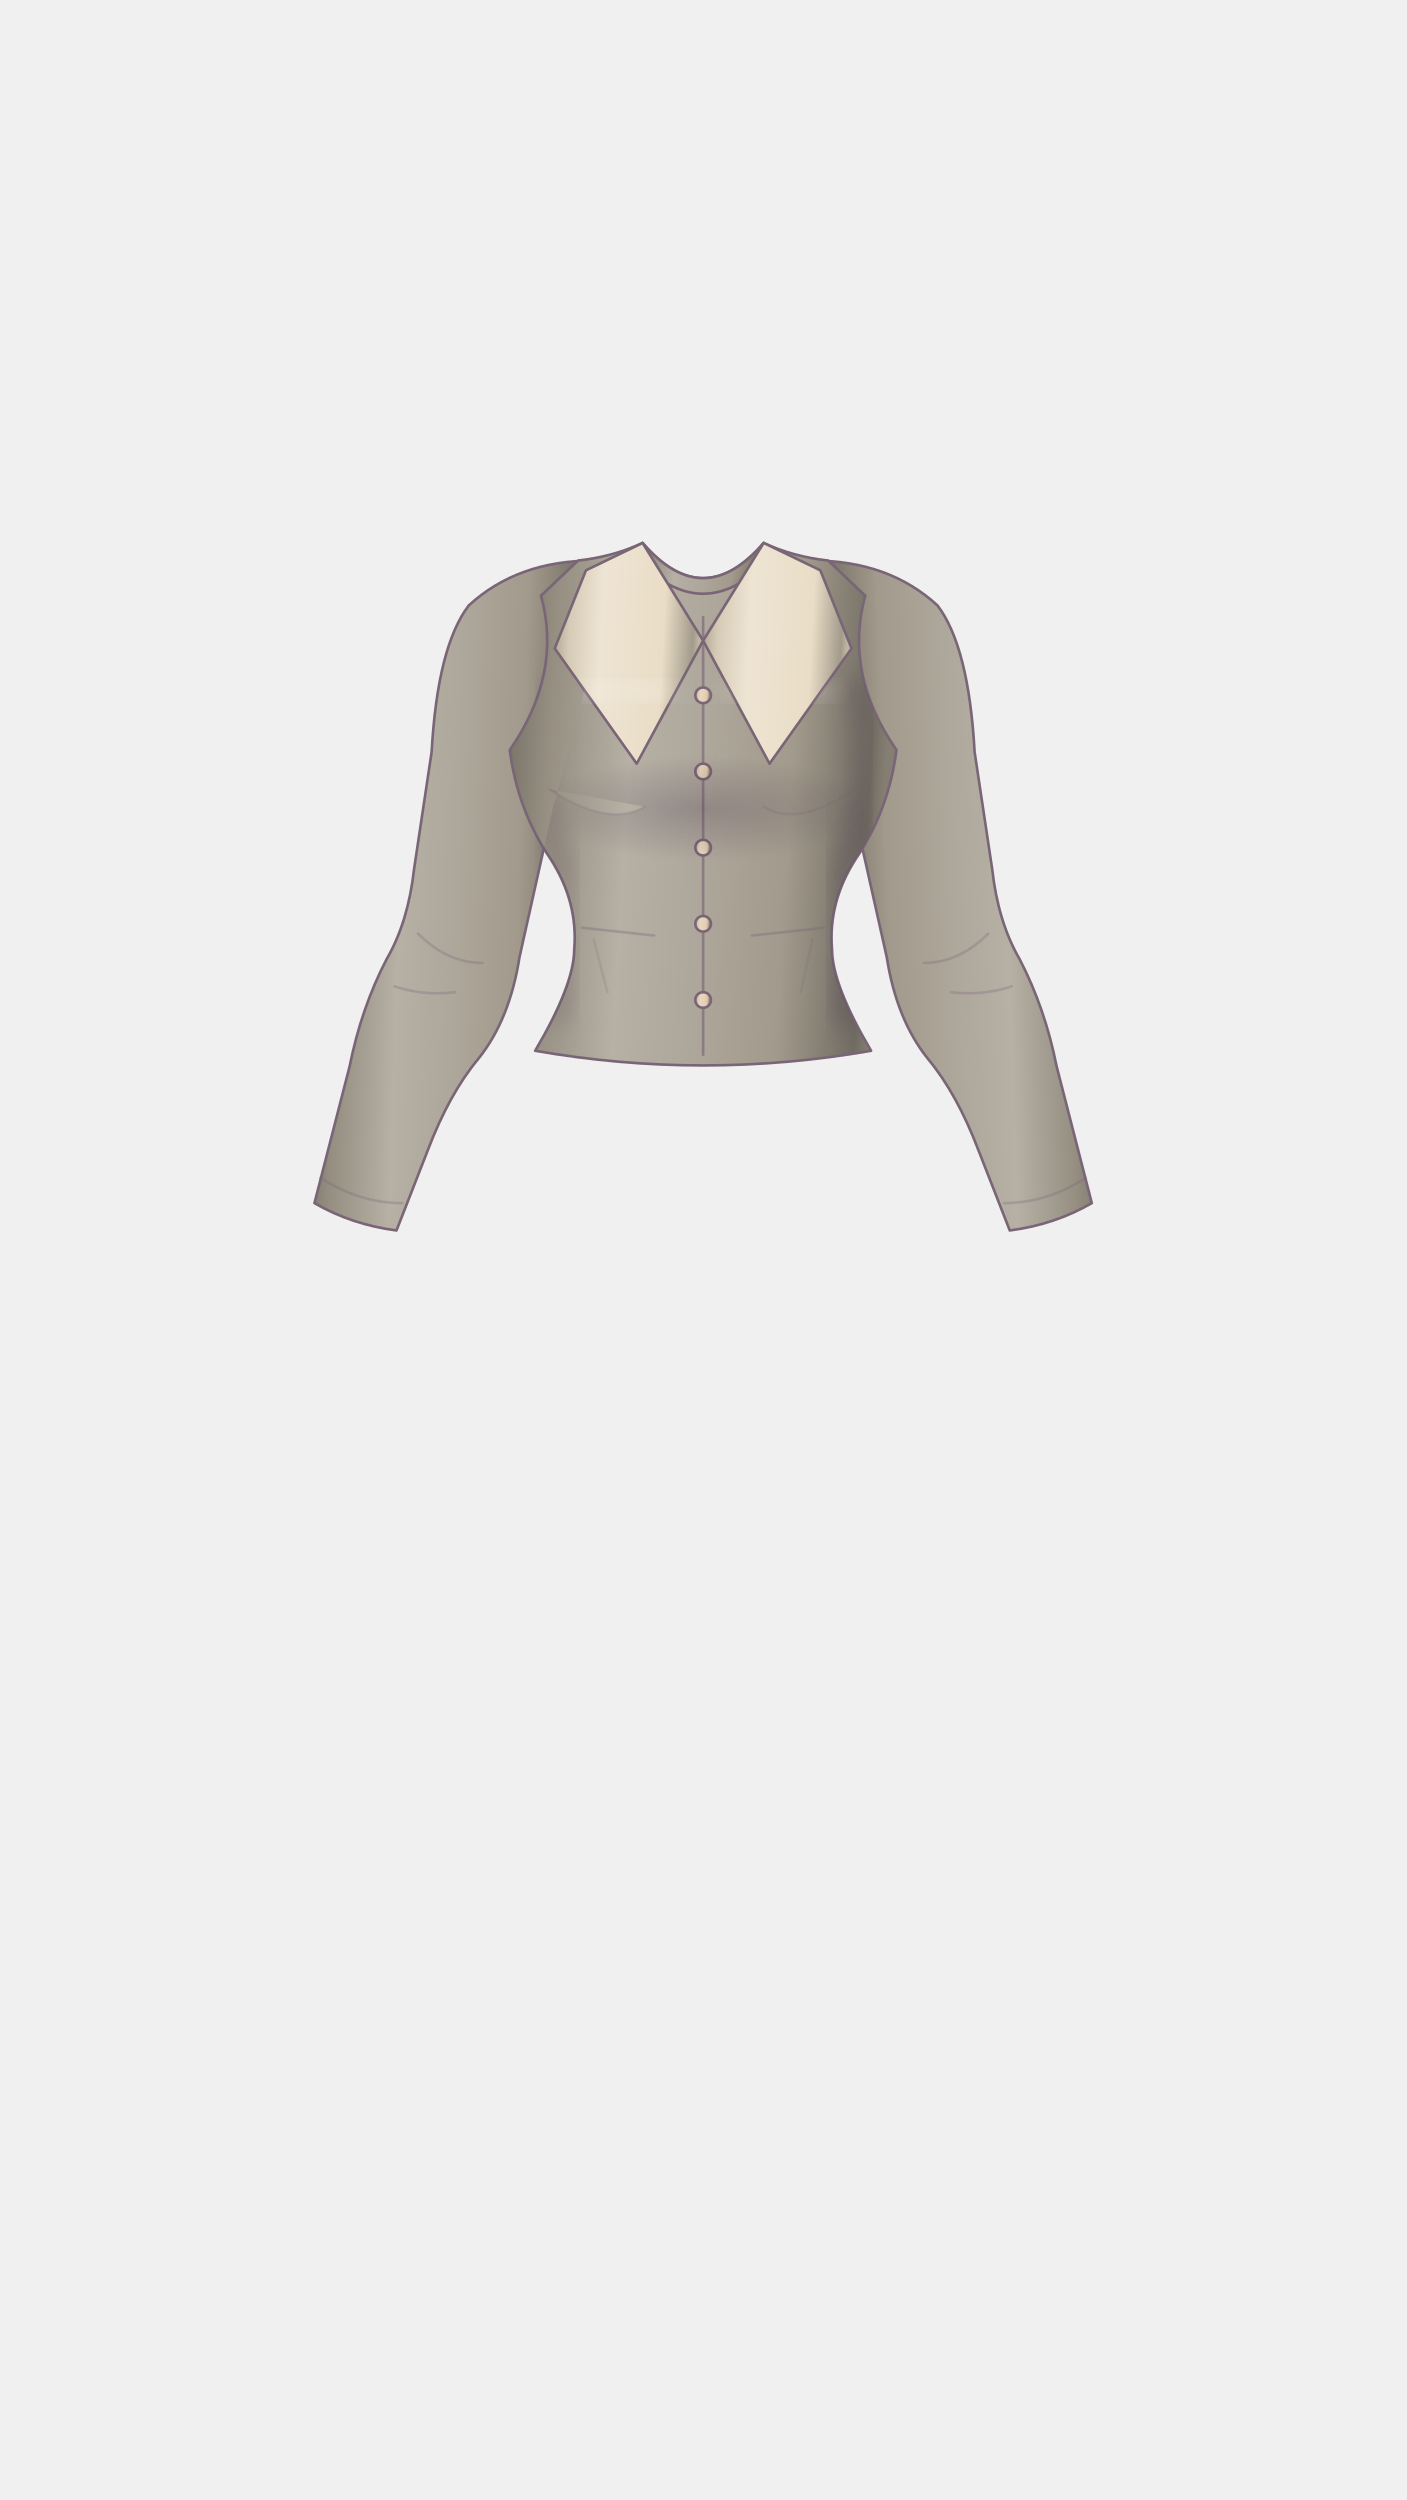
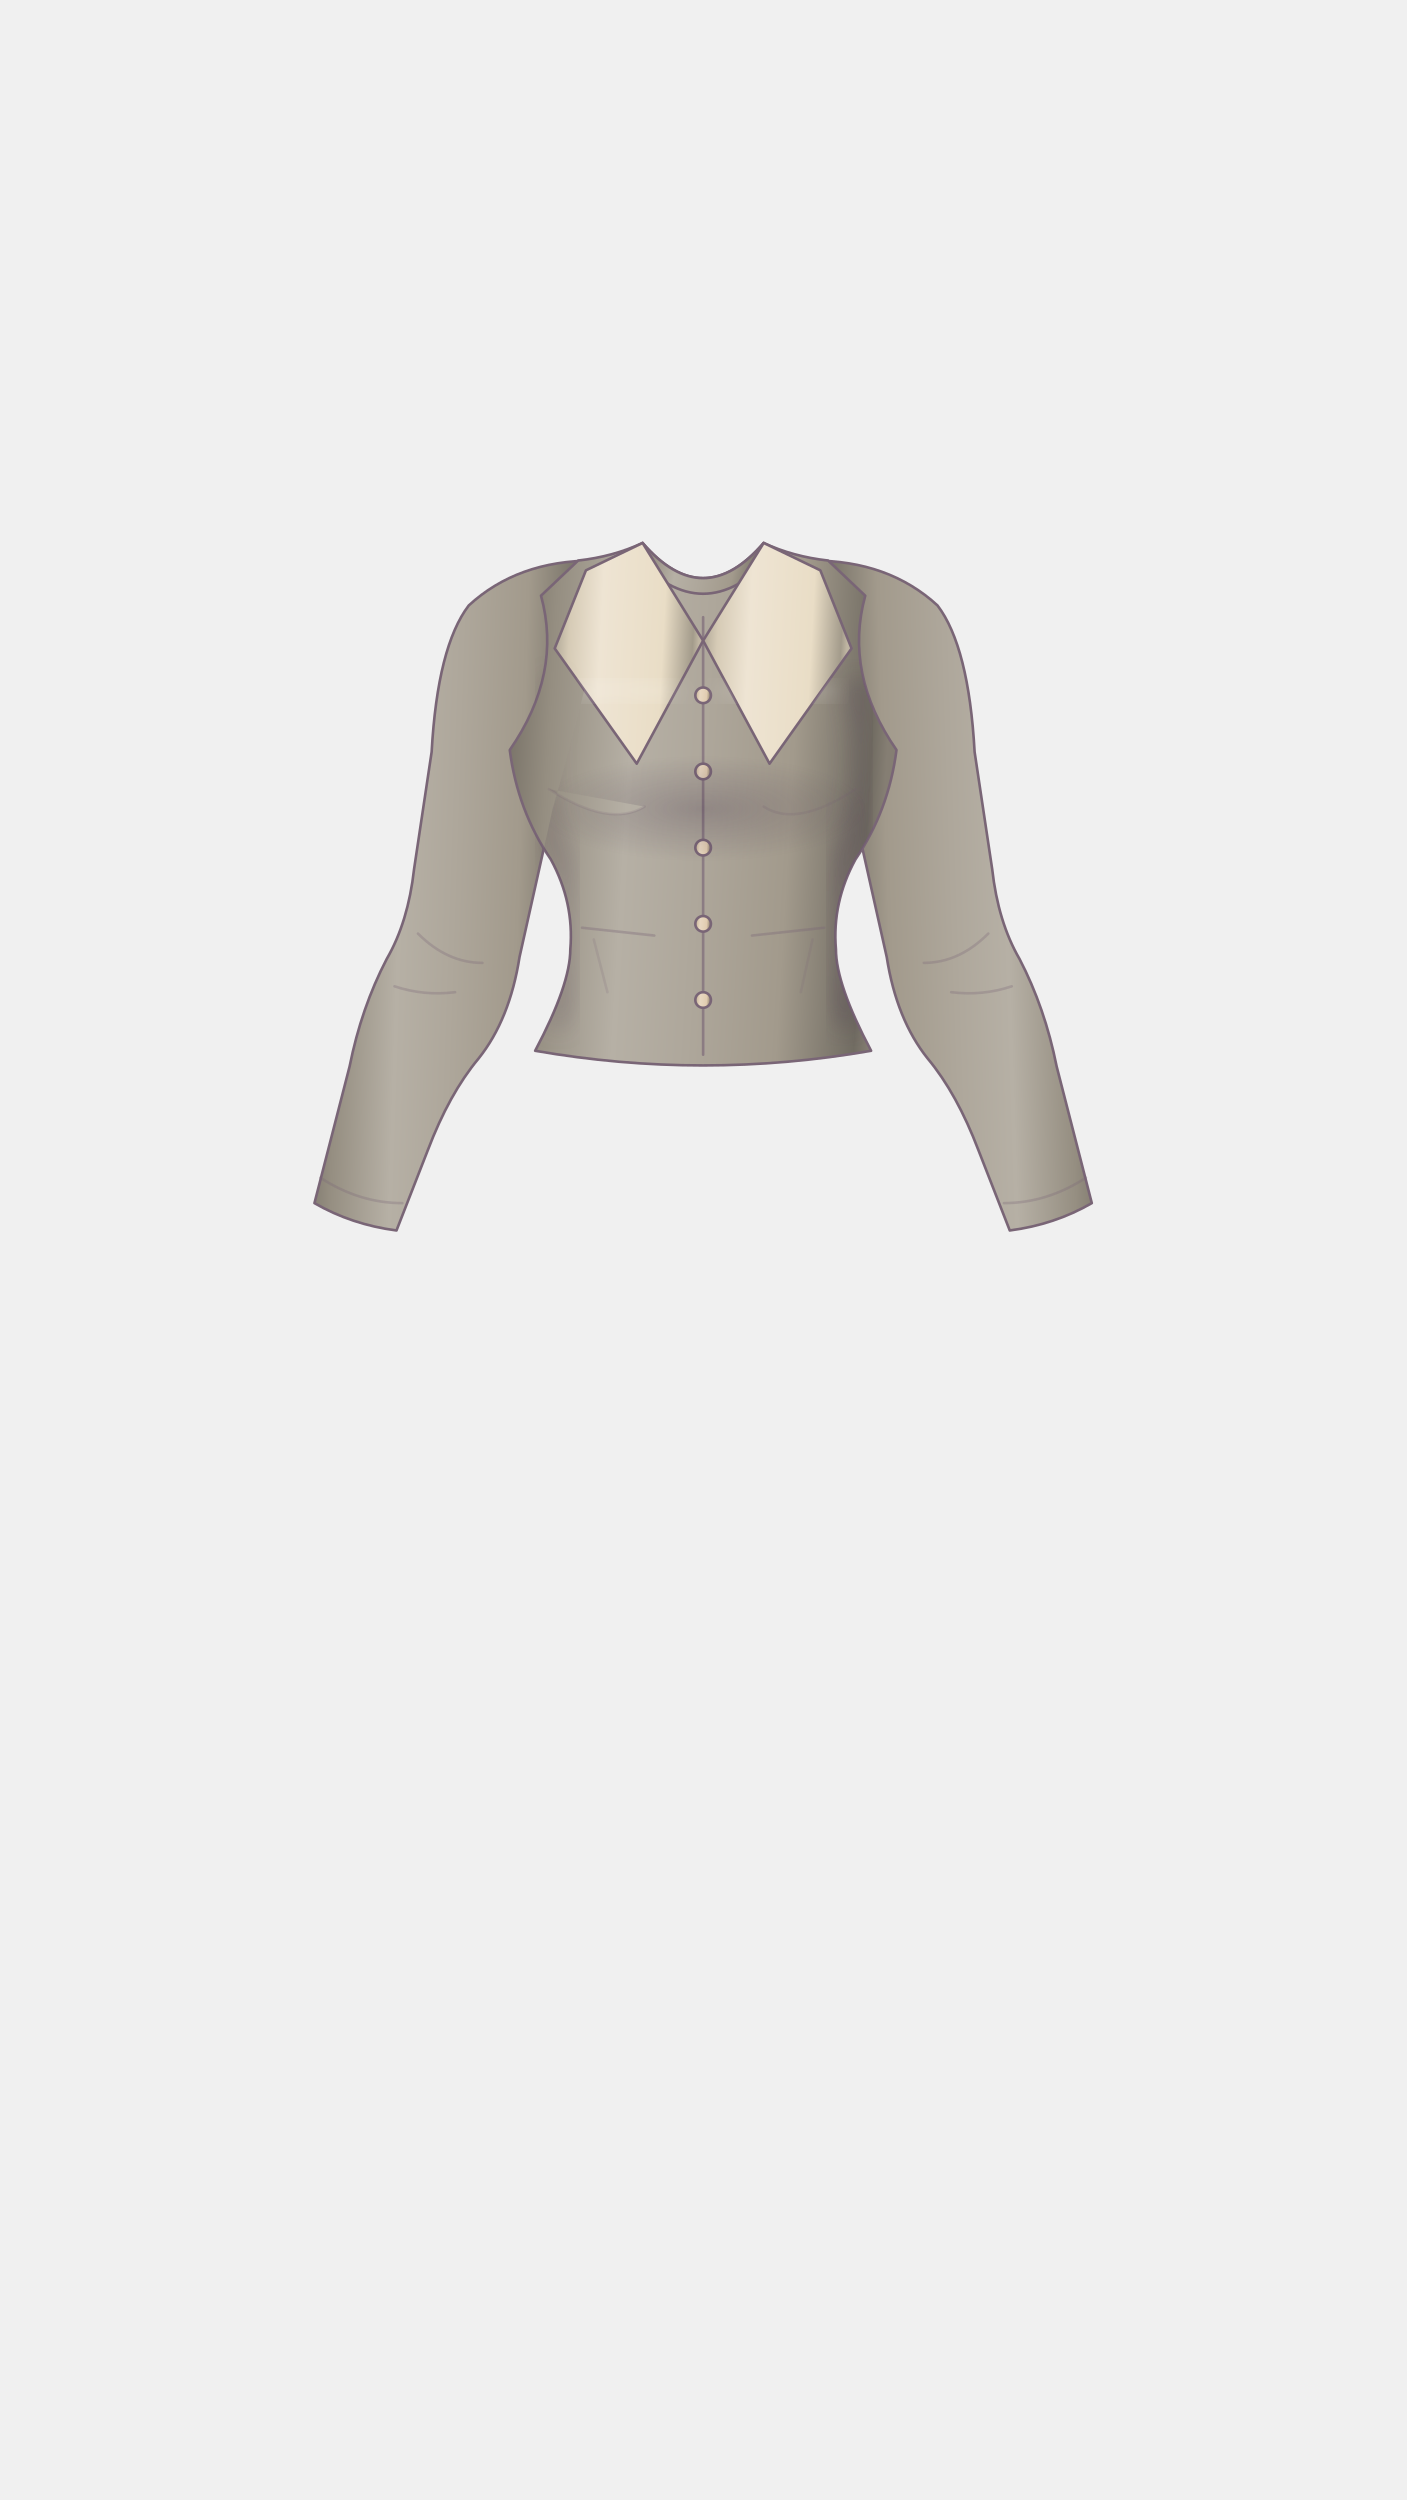
<svg xmlns="http://www.w3.org/2000/svg" width="720" height="1280" viewBox="0 0 720 1280" fill="none">
  <defs>
-     <linearGradient id="m1ushdrj-0" x1="0" y1="0" x2="1" y2=".08">
+     <linearGradient id="ms6vsl3-0" x1="0" y1="0" x2="1" y2=".08">
      <stop stop-color="#736d63" />
      <stop offset=".13" stop-color="#958e81" />
      <stop offset=".34" stop-color="#b6b0a5" />
      <stop offset=".53" stop-color="#aea79b" />
      <stop offset=".76" stop-color="#a29a8c" />
      <stop offset=".96" stop-color="#716c62" />
      <stop offset="1" stop-color="#857e73" />
    </linearGradient>
-     <linearGradient id="m1ushdrj-1" x1="0" y1="0" x2="1" y2=".08">
+     <linearGradient id="ms6vsl3-1" x1="0" y1="0" x2="1" y2=".08">
      <stop stop-color="#a59d8d" />
      <stop offset=".13" stop-color="#d6cbb6" />
      <stop offset=".34" stop-color="#eee4d3" />
      <stop offset=".53" stop-color="#ece1cd" />
      <stop offset=".76" stop-color="#e9ddc6" />
      <stop offset=".96" stop-color="#a39b8b" />
      <stop offset="1" stop-color="#bfb5a2" />
    </linearGradient>
-     <linearGradient id="m1ushdrj-2" x1="0" y1="0" x2="1" y2=".08">
+     <linearGradient id="ms6vsl3-2" x1="0" y1="0" x2="1" y2=".08">
      <stop stop-color="#a0917d" />
      <stop offset=".13" stop-color="#cfbca2" />
      <stop offset=".34" stop-color="#e8d7c1" />
      <stop offset=".53" stop-color="#e5d3ba" />
      <stop offset=".76" stop-color="#e1ccb0" />
      <stop offset=".96" stop-color="#9e8f7b" />
      <stop offset="1" stop-color="#b9a790" />
    </linearGradient>
  </defs>
  <g stroke="#796576" stroke-width="1.35" stroke-linecap="round" stroke-linejoin="round">
    <defs>
      <clipPath id="cloth-clip">
-         <path d="M304 287 Q265 287 240 310 Q224 331 221 385 L212 445 Q209 472 198 491 Q185 516 179 546 L161 616 Q180 627 203 630 L219 589 Q230 560 245 542 Q261 522 266 490 L283 414 Q296 369 305 328Z" fill="url(#m1ushdrj-0)" />
+         <path d="M304 287 Q265 287 240 310 Q224 331 221 385 L212 445 Q209 472 198 491 Q185 516 179 546 L161 616 Q180 627 203 630 L219 589 Q230 560 245 542 Q261 522 266 490 L283 414 Q296 369 305 328Z" fill="url(#ms6vsl3-0)" />
        <path d="M164 603 Q184 616 206 616 M214 478 Q229 493 247 493 M202 505 Q217 510 233 508" stroke="#796576" opacity="0.3" />
        <g transform="translate(720 0) scale(-1 1)">
-           <path d="M304 287 Q265 287 240 310 Q224 331 221 385 L212 445 Q209 472 198 491 Q185 516 179 546 L161 616 Q180 627 203 630 L219 589 Q230 560 245 542 Q261 522 266 490 L283 414 Q296 369 305 328Z" fill="url(#m1ushdrj-0)" />
+           <path d="M304 287 Q265 287 240 310 Q224 331 221 385 L212 445 Q209 472 198 491 Q185 516 179 546 L161 616 Q180 627 203 630 L219 589 Q230 560 245 542 Q261 522 266 490 L283 414 Q296 369 305 328Z" fill="url(#ms6vsl3-0)" />
          <path d="M164 603 Q184 616 206 616 M214 478 Q229 493 247 493 M202 505 Q217 510 233 508" stroke="#796576" opacity="0.3" />
        </g>
-         <path d="M329 278 Q360 314 391 278 Q406 285 424 287 L443 305 Q432 345 459 384 Q455 415 438 440 Q424 462 426 486 Q426 504 446 538 Q360 553 274 538 Q294 504 294 486 Q296 462 282 440 Q265 415 261 384 Q288 345 277 305 L296 287 Q314 285 329 278Z" fill="url(#m1ushdrj-0)" />
-         <path d="M329 278 Q360 314 391 278 L395 285 Q360 323 325 285Z" fill="url(#m1ushdrj-0)" />
+         <path d="M329 278 Q360 314 391 278 Q406 285 424 287 L443 305 Q432 345 459 384 Q455 415 438 440 Q426 462 428 486 Q428 504 446 538 Q360 553 274 538 Q292 504 292 486 Q294 462 282 440 Q265 415 261 384 Q288 345 277 305 L296 287 Q314 285 329 278Z" fill="url(#ms6vsl3-0)" />
+         <path d="M329 278 Q360 314 391 278 L395 285 Q360 323 325 285Z" fill="url(#ms6vsl3-0)" />
        <path d="M360 316 L360 540" stroke="#796576" opacity="0.65" />
-         <path d="M329 278 L360 328 L326 391 L284 332 L300 292Z" fill="url(#m1ushdrj-1)" />
-         <path d="M391 278 L360 328 L394 391 L436 332 L420 292Z" fill="url(#m1ushdrj-1)" />
+         <path d="M329 278 L360 328 L326 391 L284 332 L300 292Z" fill="url(#ms6vsl3-1)" />
+         <path d="M391 278 L360 328 L394 391 L436 332 L420 292Z" fill="url(#ms6vsl3-1)" />
        <path d="M298 475 L335 479 M385 479 L422 475" stroke="#796576" opacity="0.35" />
-         <circle cx="360" cy="356" r="4" fill="url(#m1ushdrj-2)" />
-         <circle cx="360" cy="395" r="4" fill="url(#m1ushdrj-2)" />
-         <circle cx="360" cy="434" r="4" fill="url(#m1ushdrj-2)" />
-         <circle cx="360" cy="473" r="4" fill="url(#m1ushdrj-2)" />
-         <circle cx="360" cy="512" r="4" fill="url(#m1ushdrj-2)" />
+         <circle cx="360" cy="356" r="4" fill="url(#ms6vsl3-2)" />
+         <circle cx="360" cy="395" r="4" fill="url(#ms6vsl3-2)" />
+         <circle cx="360" cy="434" r="4" fill="url(#ms6vsl3-2)" />
+         <circle cx="360" cy="473" r="4" fill="url(#ms6vsl3-2)" />
+         <circle cx="360" cy="512" r="4" fill="url(#ms6vsl3-2)" />
        <path d="M281 404 Q312 424 330 413 M438 404 Q408 424 391 413 M304 481 L311 508 M416 481 L410 508" stroke="#796576" opacity="0.18" />
      </clipPath>
      <linearGradient id="cloth-round">
        <stop stop-color="#302039" stop-opacity=".19" />
        <stop offset=".32" stop-color="#fff" stop-opacity=".22" />
        <stop offset=".6" stop-color="#fff" stop-opacity="0" />
        <stop offset="1" stop-color="#302039" stop-opacity=".18" />
      </linearGradient>
      <radialGradient id="cloth-contact">
        <stop stop-color="#392841" stop-opacity=".24" />
        <stop offset="1" stop-color="#392841" stop-opacity="0" />
      </radialGradient>
      <filter id="cloth-soft">
        <feGaussianBlur stdDeviation="6" />
      </filter>
    </defs>
-     <path d="M304 287 Q265 287 240 310 Q224 331 221 385 L212 445 Q209 472 198 491 Q185 516 179 546 L161 616 Q180 627 203 630 L219 589 Q230 560 245 542 Q261 522 266 490 L283 414 Q296 369 305 328Z" fill="url(#m1ushdrj-0)" />
+     <path d="M304 287 Q265 287 240 310 Q224 331 221 385 L212 445 Q209 472 198 491 Q185 516 179 546 L161 616 Q180 627 203 630 L219 589 Q230 560 245 542 Q261 522 266 490 L283 414 Q296 369 305 328Z" fill="url(#ms6vsl3-0)" />
    <path d="M164 603 Q184 616 206 616 M214 478 Q229 493 247 493 M202 505 Q217 510 233 508" stroke="#796576" opacity="0.3" />
    <g transform="translate(720 0) scale(-1 1)">
-       <path d="M304 287 Q265 287 240 310 Q224 331 221 385 L212 445 Q209 472 198 491 Q185 516 179 546 L161 616 Q180 627 203 630 L219 589 Q230 560 245 542 Q261 522 266 490 L283 414 Q296 369 305 328Z" fill="url(#m1ushdrj-0)" />
+       <path d="M304 287 Q265 287 240 310 Q224 331 221 385 L212 445 Q209 472 198 491 Q185 516 179 546 L161 616 Q180 627 203 630 L219 589 Q230 560 245 542 Q261 522 266 490 L283 414 Q296 369 305 328Z" fill="url(#ms6vsl3-0)" />
      <path d="M164 603 Q184 616 206 616 M214 478 Q229 493 247 493 M202 505 Q217 510 233 508" stroke="#796576" opacity="0.3" />
    </g>
-     <path d="M329 278 Q360 314 391 278 Q406 285 424 287 L443 305 Q432 345 459 384 Q455 415 438 440 Q424 462 426 486 Q426 504 446 538 Q360 553 274 538 Q294 504 294 486 Q296 462 282 440 Q265 415 261 384 Q288 345 277 305 L296 287 Q314 285 329 278Z" fill="url(#m1ushdrj-0)" />
-     <path d="M329 278 Q360 314 391 278 L395 285 Q360 323 325 285Z" fill="url(#m1ushdrj-0)" />
+     <path d="M329 278 Q360 314 391 278 Q406 285 424 287 L443 305 Q432 345 459 384 Q455 415 438 440 Q426 462 428 486 Q428 504 446 538 Q360 553 274 538 Q292 504 292 486 Q294 462 282 440 Q265 415 261 384 Q288 345 277 305 L296 287 Q314 285 329 278Z" fill="url(#ms6vsl3-0)" />
+     <path d="M329 278 Q360 314 391 278 L395 285 Q360 323 325 285Z" fill="url(#ms6vsl3-0)" />
    <path d="M360 316 L360 540" stroke="#796576" opacity="0.65" />
-     <path d="M329 278 L360 328 L326 391 L284 332 L300 292Z" fill="url(#m1ushdrj-1)" />
-     <path d="M391 278 L360 328 L394 391 L436 332 L420 292Z" fill="url(#m1ushdrj-1)" />
+     <path d="M329 278 L360 328 L326 391 L284 332 L300 292Z" fill="url(#ms6vsl3-1)" />
+     <path d="M391 278 L360 328 L394 391 L436 332 L420 292Z" fill="url(#ms6vsl3-1)" />
    <path d="M298 475 L335 479 M385 479 L422 475" stroke="#796576" opacity="0.35" />
-     <circle cx="360" cy="356" r="4" fill="url(#m1ushdrj-2)" />
-     <circle cx="360" cy="395" r="4" fill="url(#m1ushdrj-2)" />
-     <circle cx="360" cy="434" r="4" fill="url(#m1ushdrj-2)" />
-     <circle cx="360" cy="473" r="4" fill="url(#m1ushdrj-2)" />
-     <circle cx="360" cy="512" r="4" fill="url(#m1ushdrj-2)" />
+     <circle cx="360" cy="356" r="4" fill="url(#ms6vsl3-2)" />
+     <circle cx="360" cy="395" r="4" fill="url(#ms6vsl3-2)" />
+     <circle cx="360" cy="434" r="4" fill="url(#ms6vsl3-2)" />
+     <circle cx="360" cy="473" r="4" fill="url(#ms6vsl3-2)" />
+     <circle cx="360" cy="512" r="4" fill="url(#ms6vsl3-2)" />
    <path d="M281 404 Q312 424 330 413 M438 404 Q408 424 391 413 M304 481 L311 508 M416 481 L410 508" stroke="#796576" opacity="0.18" />
    <g data-material="cloth-volume" clip-path="url(#cloth-clip)">
      <path d="M281 353 Q269 397 286 437 Q304 469 286 520" fill="none" stroke="#392841" stroke-width="14" opacity=".15" filter="url(#cloth-soft)" />
      <path d="M440 354 Q452 397 434 437 Q417 474 433 519" fill="none" stroke="#392841" stroke-width="16" opacity=".22" filter="url(#cloth-soft)" />
      <path d="M297 357 Q315 340 341 359 M376 356 Q400 340 422 358" fill="none" stroke="#fff" stroke-width="14" opacity=".2" filter="url(#cloth-soft)" />
      <ellipse cx="360" cy="414" rx="85" ry="27" fill="url(#cloth-contact)" stroke="none" />
    </g>
  </g>
</svg>
